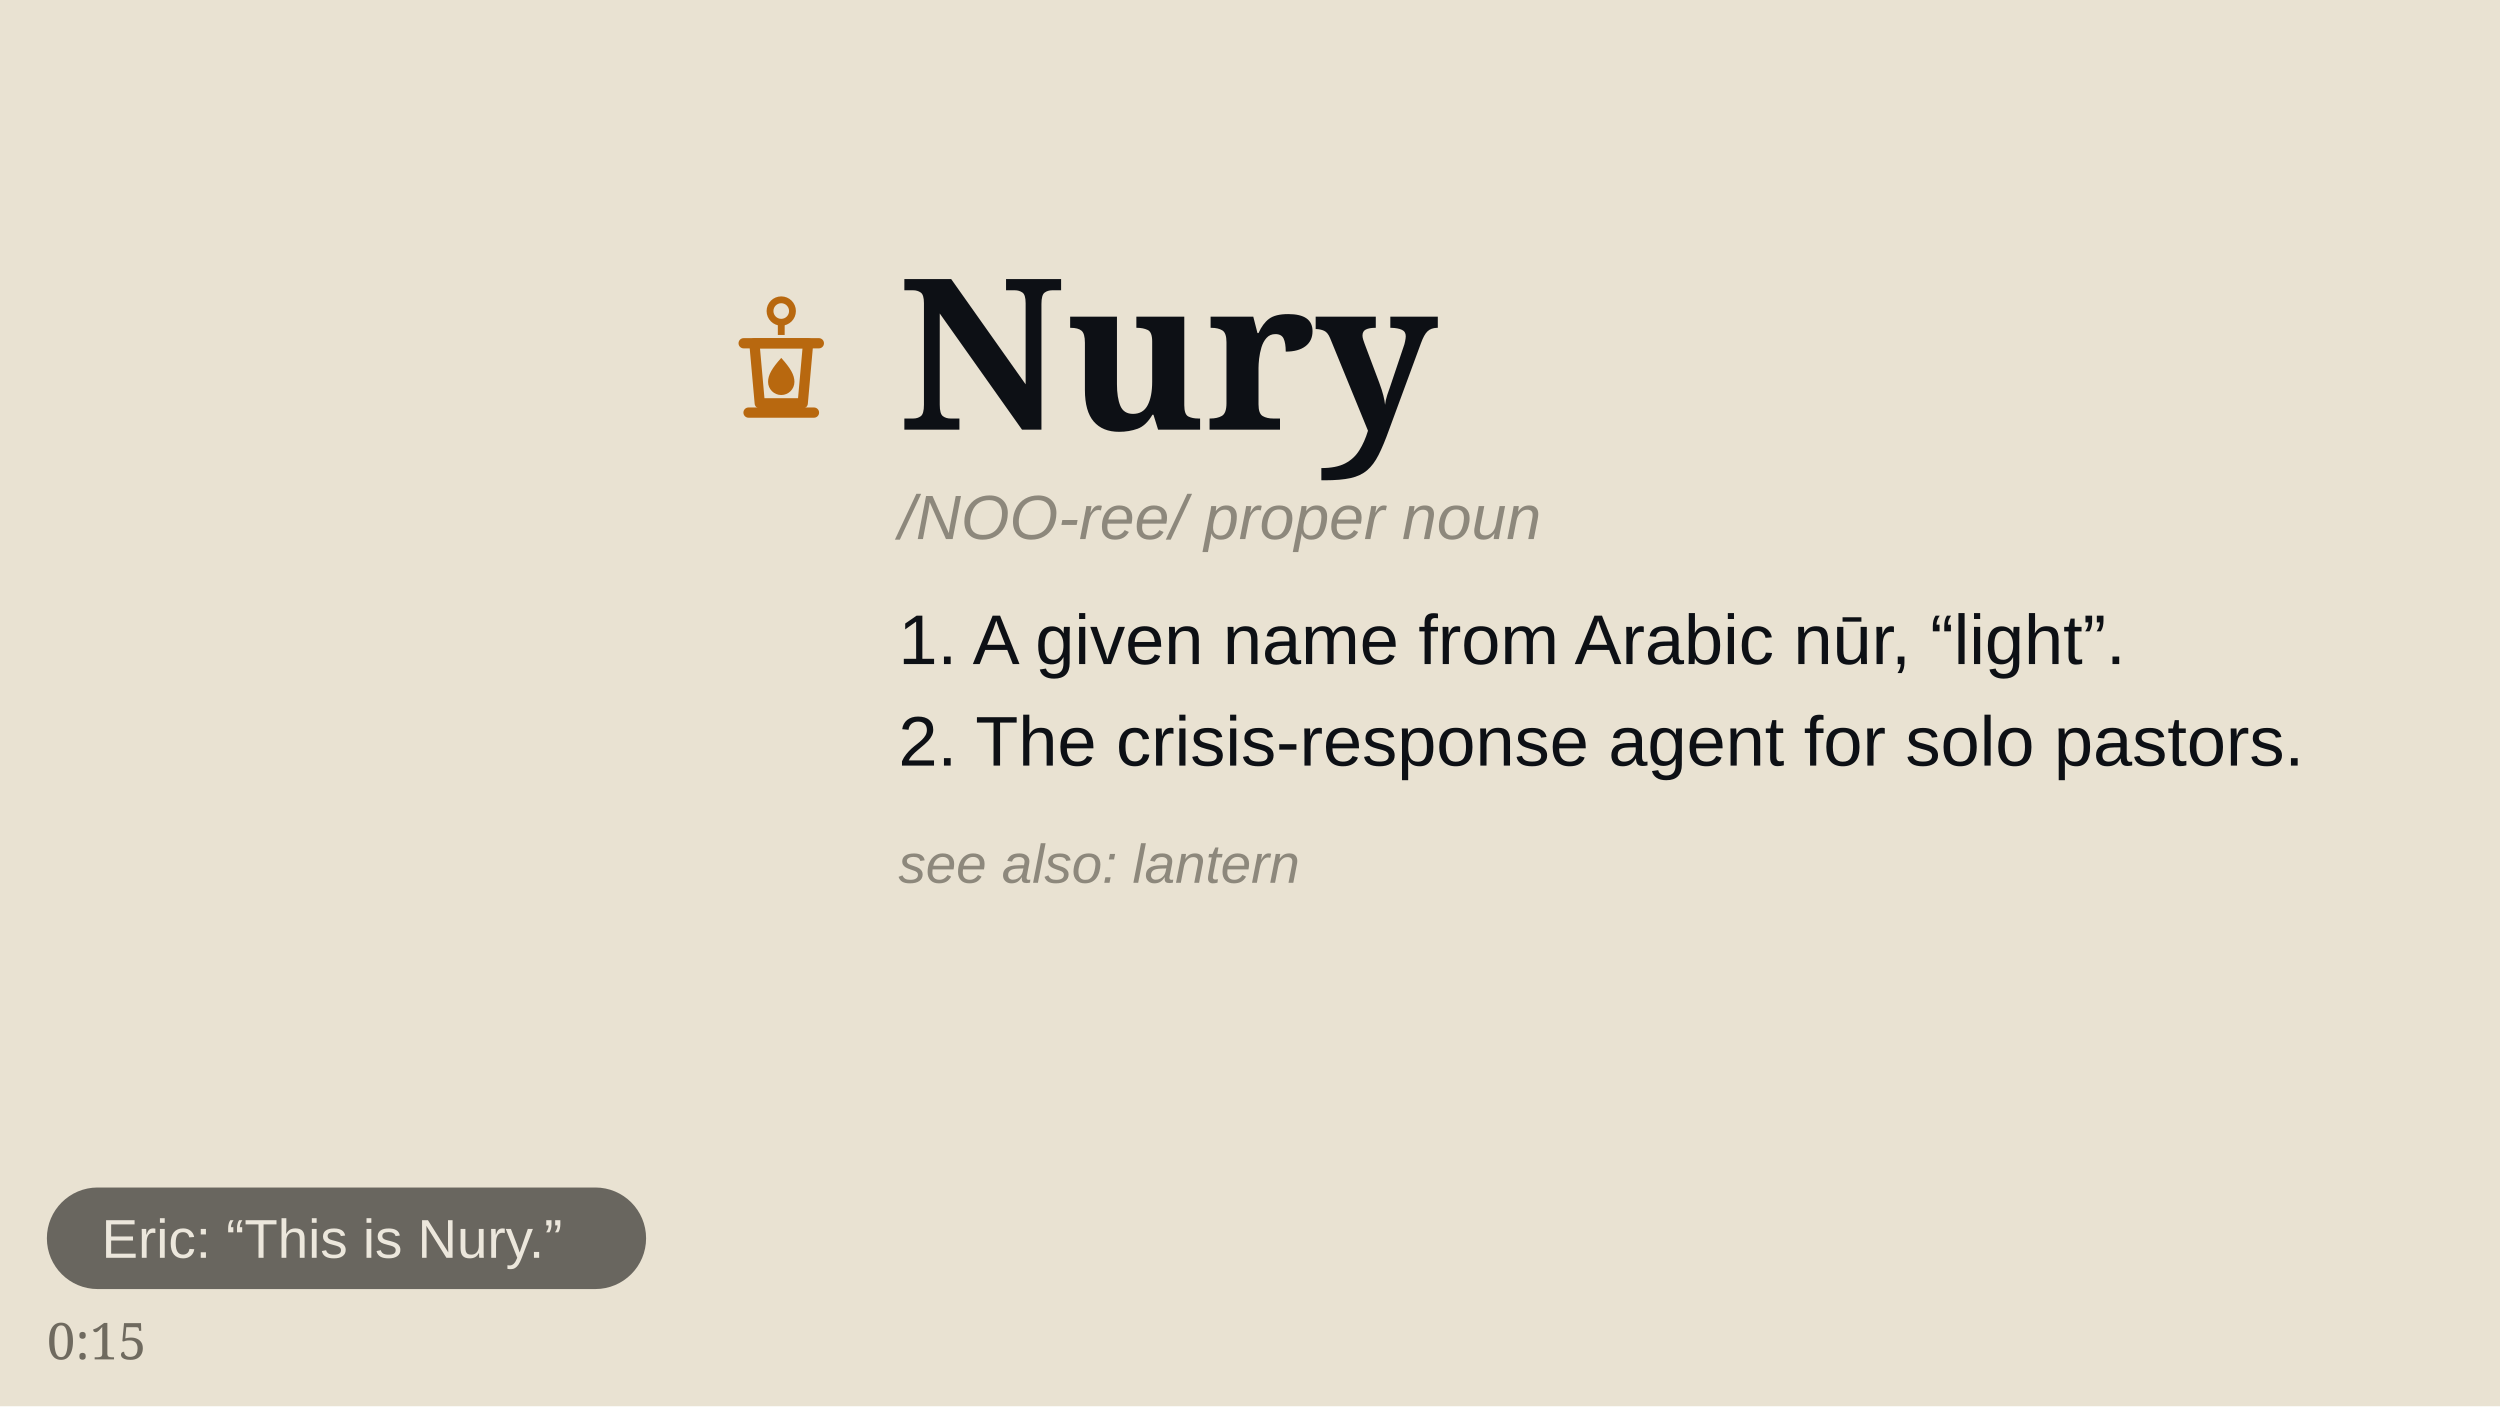
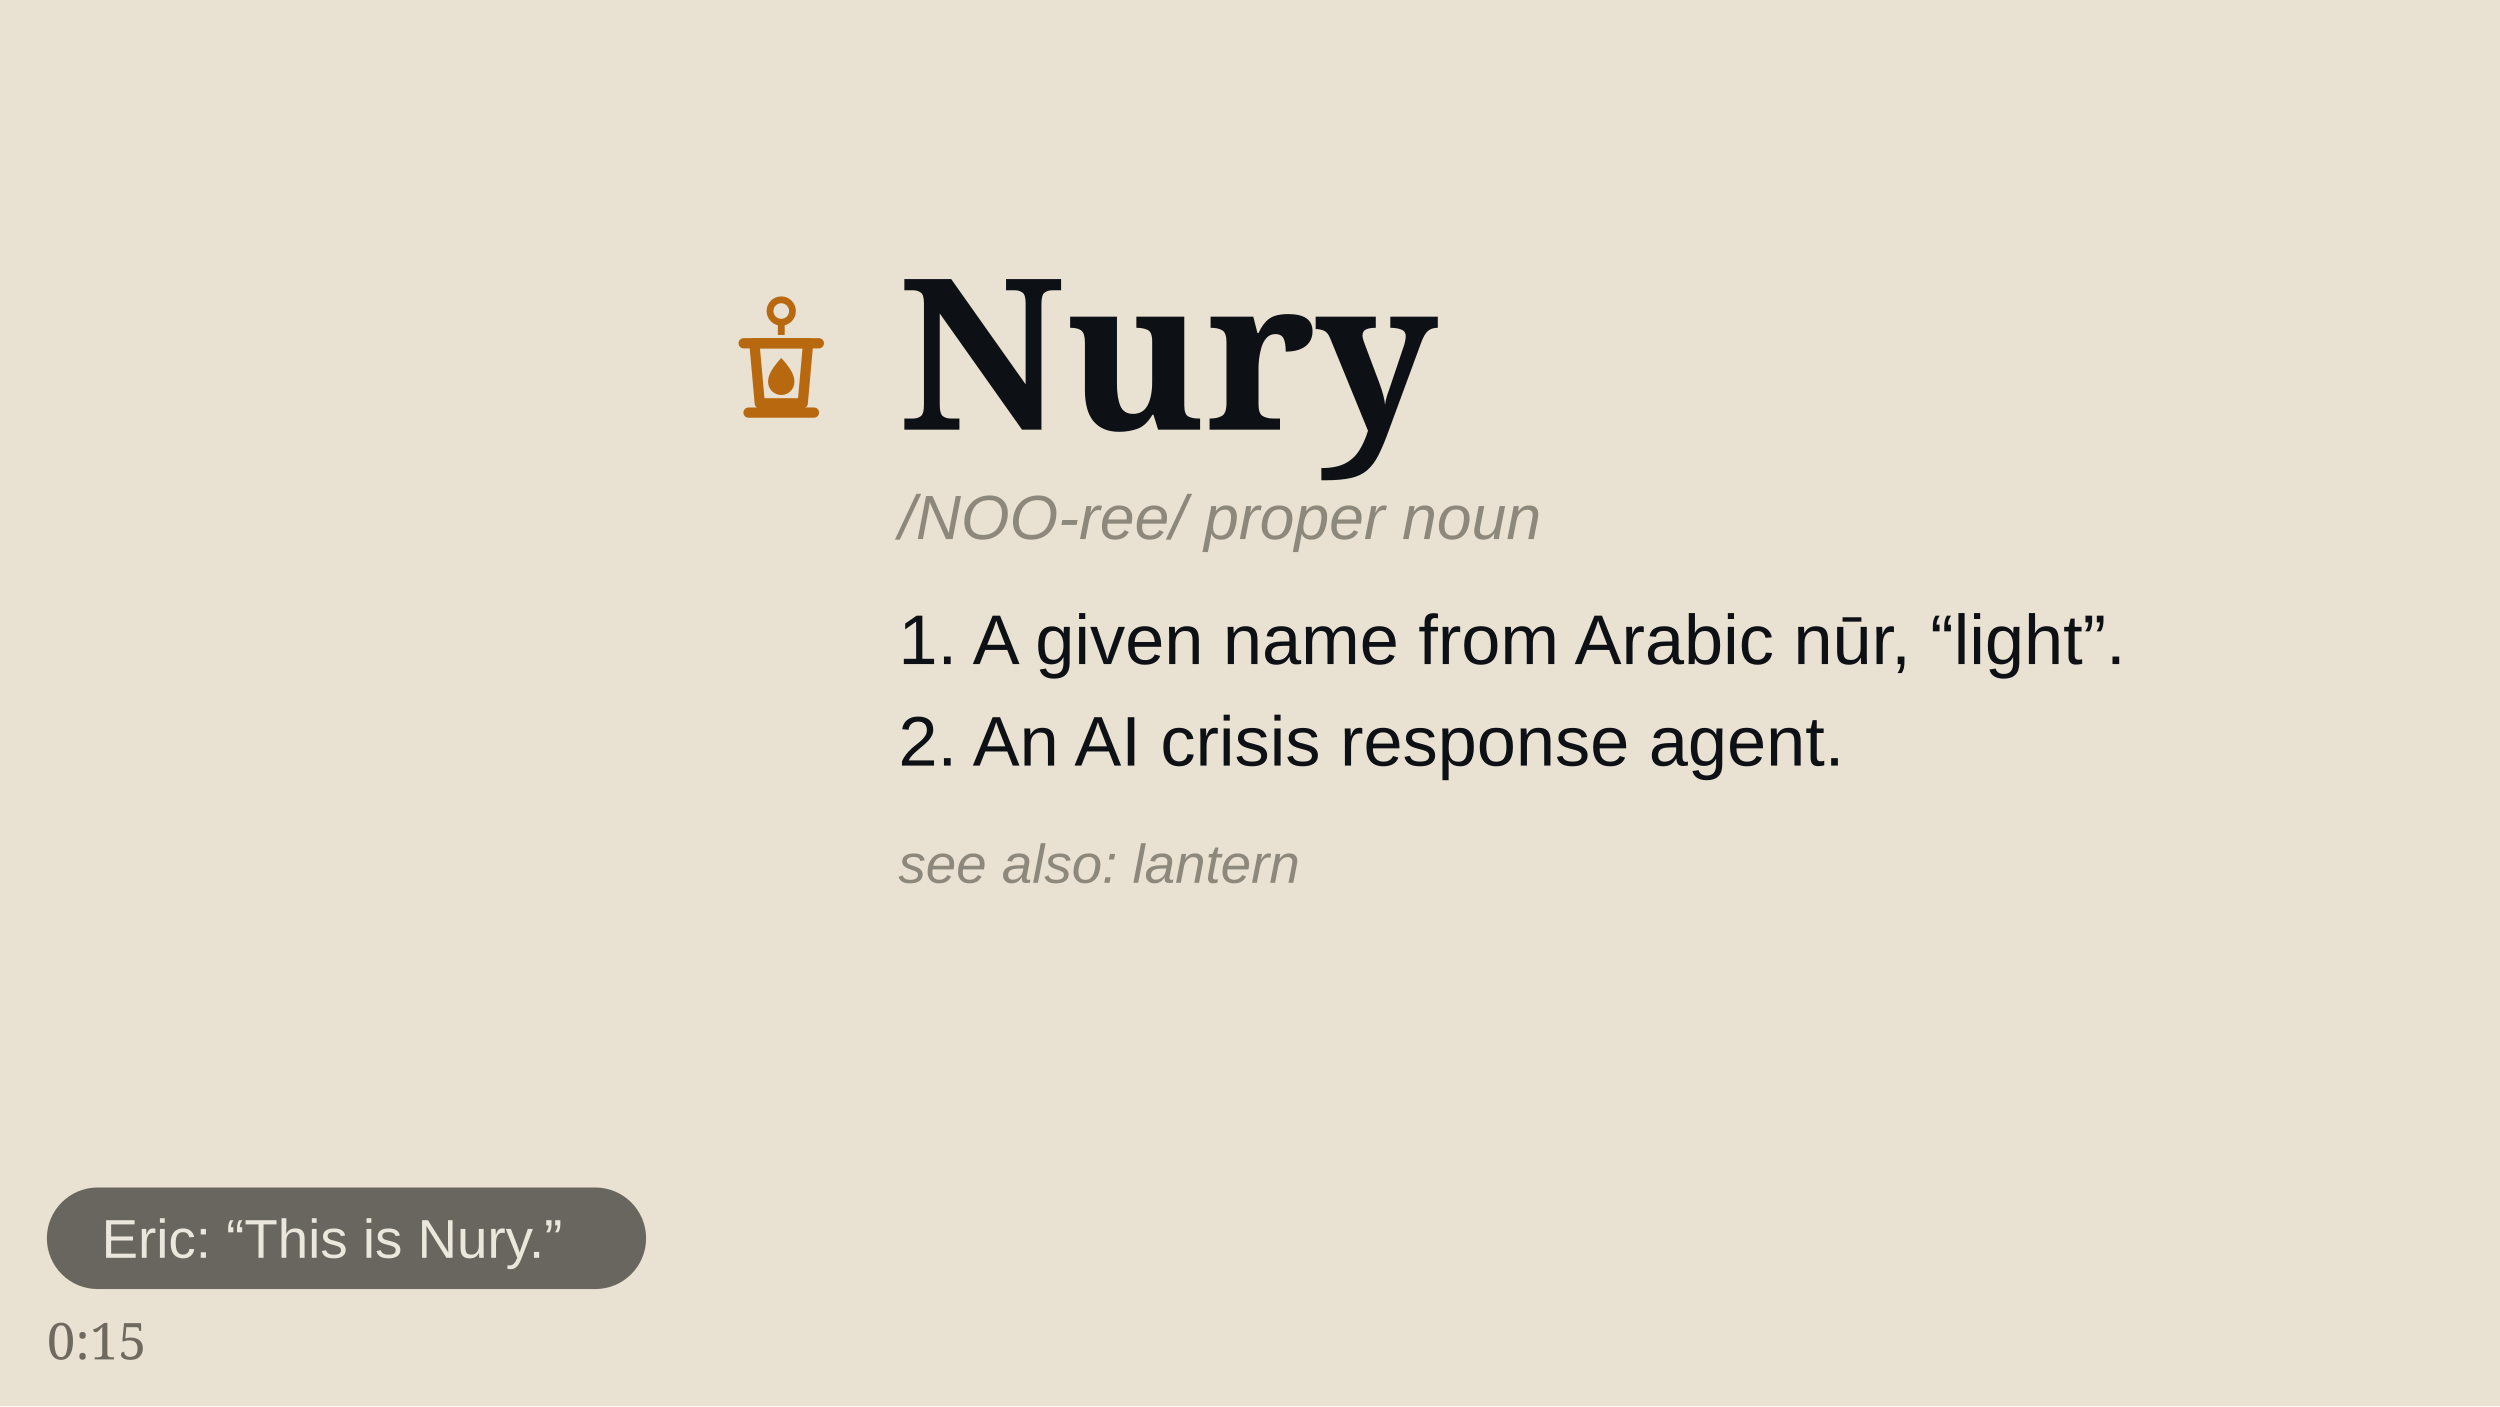
<svg xmlns="http://www.w3.org/2000/svg" viewBox="0 0 640 360" role="img">
  <rect width="640" height="360" fill="#e9e2d2" />
  <g transform="translate(180.0 72.0) scale(0.625)">
    <g fill="#b8680f" stroke="#b8680f">
      <path fill="none" stroke-width="4.2" stroke-linejoin="round" d="M21 25.4 H43 L40.8 50 H23.2 Z" />
      <path fill="none" stroke-width="4.2" stroke-linecap="round" d="M16.6 25.4 H47.4 M18.6 53.8 H45.4" />
      <circle cx="32" cy="12.2" r="4.6" fill="none" stroke-width="2.8" />
      <path fill="none" stroke-width="2.8" d="M32 16.8 V22" />
      <path stroke="none" d="M32 31.4 C35.8 35.6 37.4 38.4 37.4 41.2 A5.4 5.4 0 0 1 26.6 41.2 C26.6 38.4 28.2 35.6 32 31.4 Z" />
    </g>
  </g>
  <text x="230" y="110" font-family="Georgia,serif" font-size="54" fill="#0d1015" text-anchor="start" font-weight="600">Nury</text>
  <text x="230" y="138" font-family="Arial,sans-serif" font-size="16" fill="#8d887c" text-anchor="start" font-weight="400" font-style="italic">/NOO-ree/  proper noun</text>
  <text x="230" y="170" font-family="Arial,sans-serif" font-size="18" fill="#0d1015" text-anchor="start" font-weight="400">1. A given name from Arabic nūr, “light”.</text>
-   <text x="230" y="196" font-family="Arial,sans-serif" font-size="18" fill="#0d1015" text-anchor="start" font-weight="400">2. The crisis-response agent for solo pastors.</text>
+   <text x="230" y="196" font-family="Arial,sans-serif" font-size="18" fill="#0d1015" text-anchor="start" font-weight="400">2. An AI crisis response agent.</text>
  <text x="230" y="226" font-family="Arial,sans-serif" font-size="14" fill="#8d887c" text-anchor="start" font-weight="400" font-style="italic">see also: lantern</text>
  <rect x="12" y="304" width="153.4" height="26" rx="13" fill="#000" opacity=".55" />
  <text x="26" y="322" font-family="Arial,sans-serif" font-size="14" fill="#ece7dc" text-anchor="start" font-weight="400">Eric: “This is Nury.”</text>
  <text x="12" y="348" font-family="Georgia,serif" font-size="13" fill="#6f6a5f">0:15</text>
</svg>
